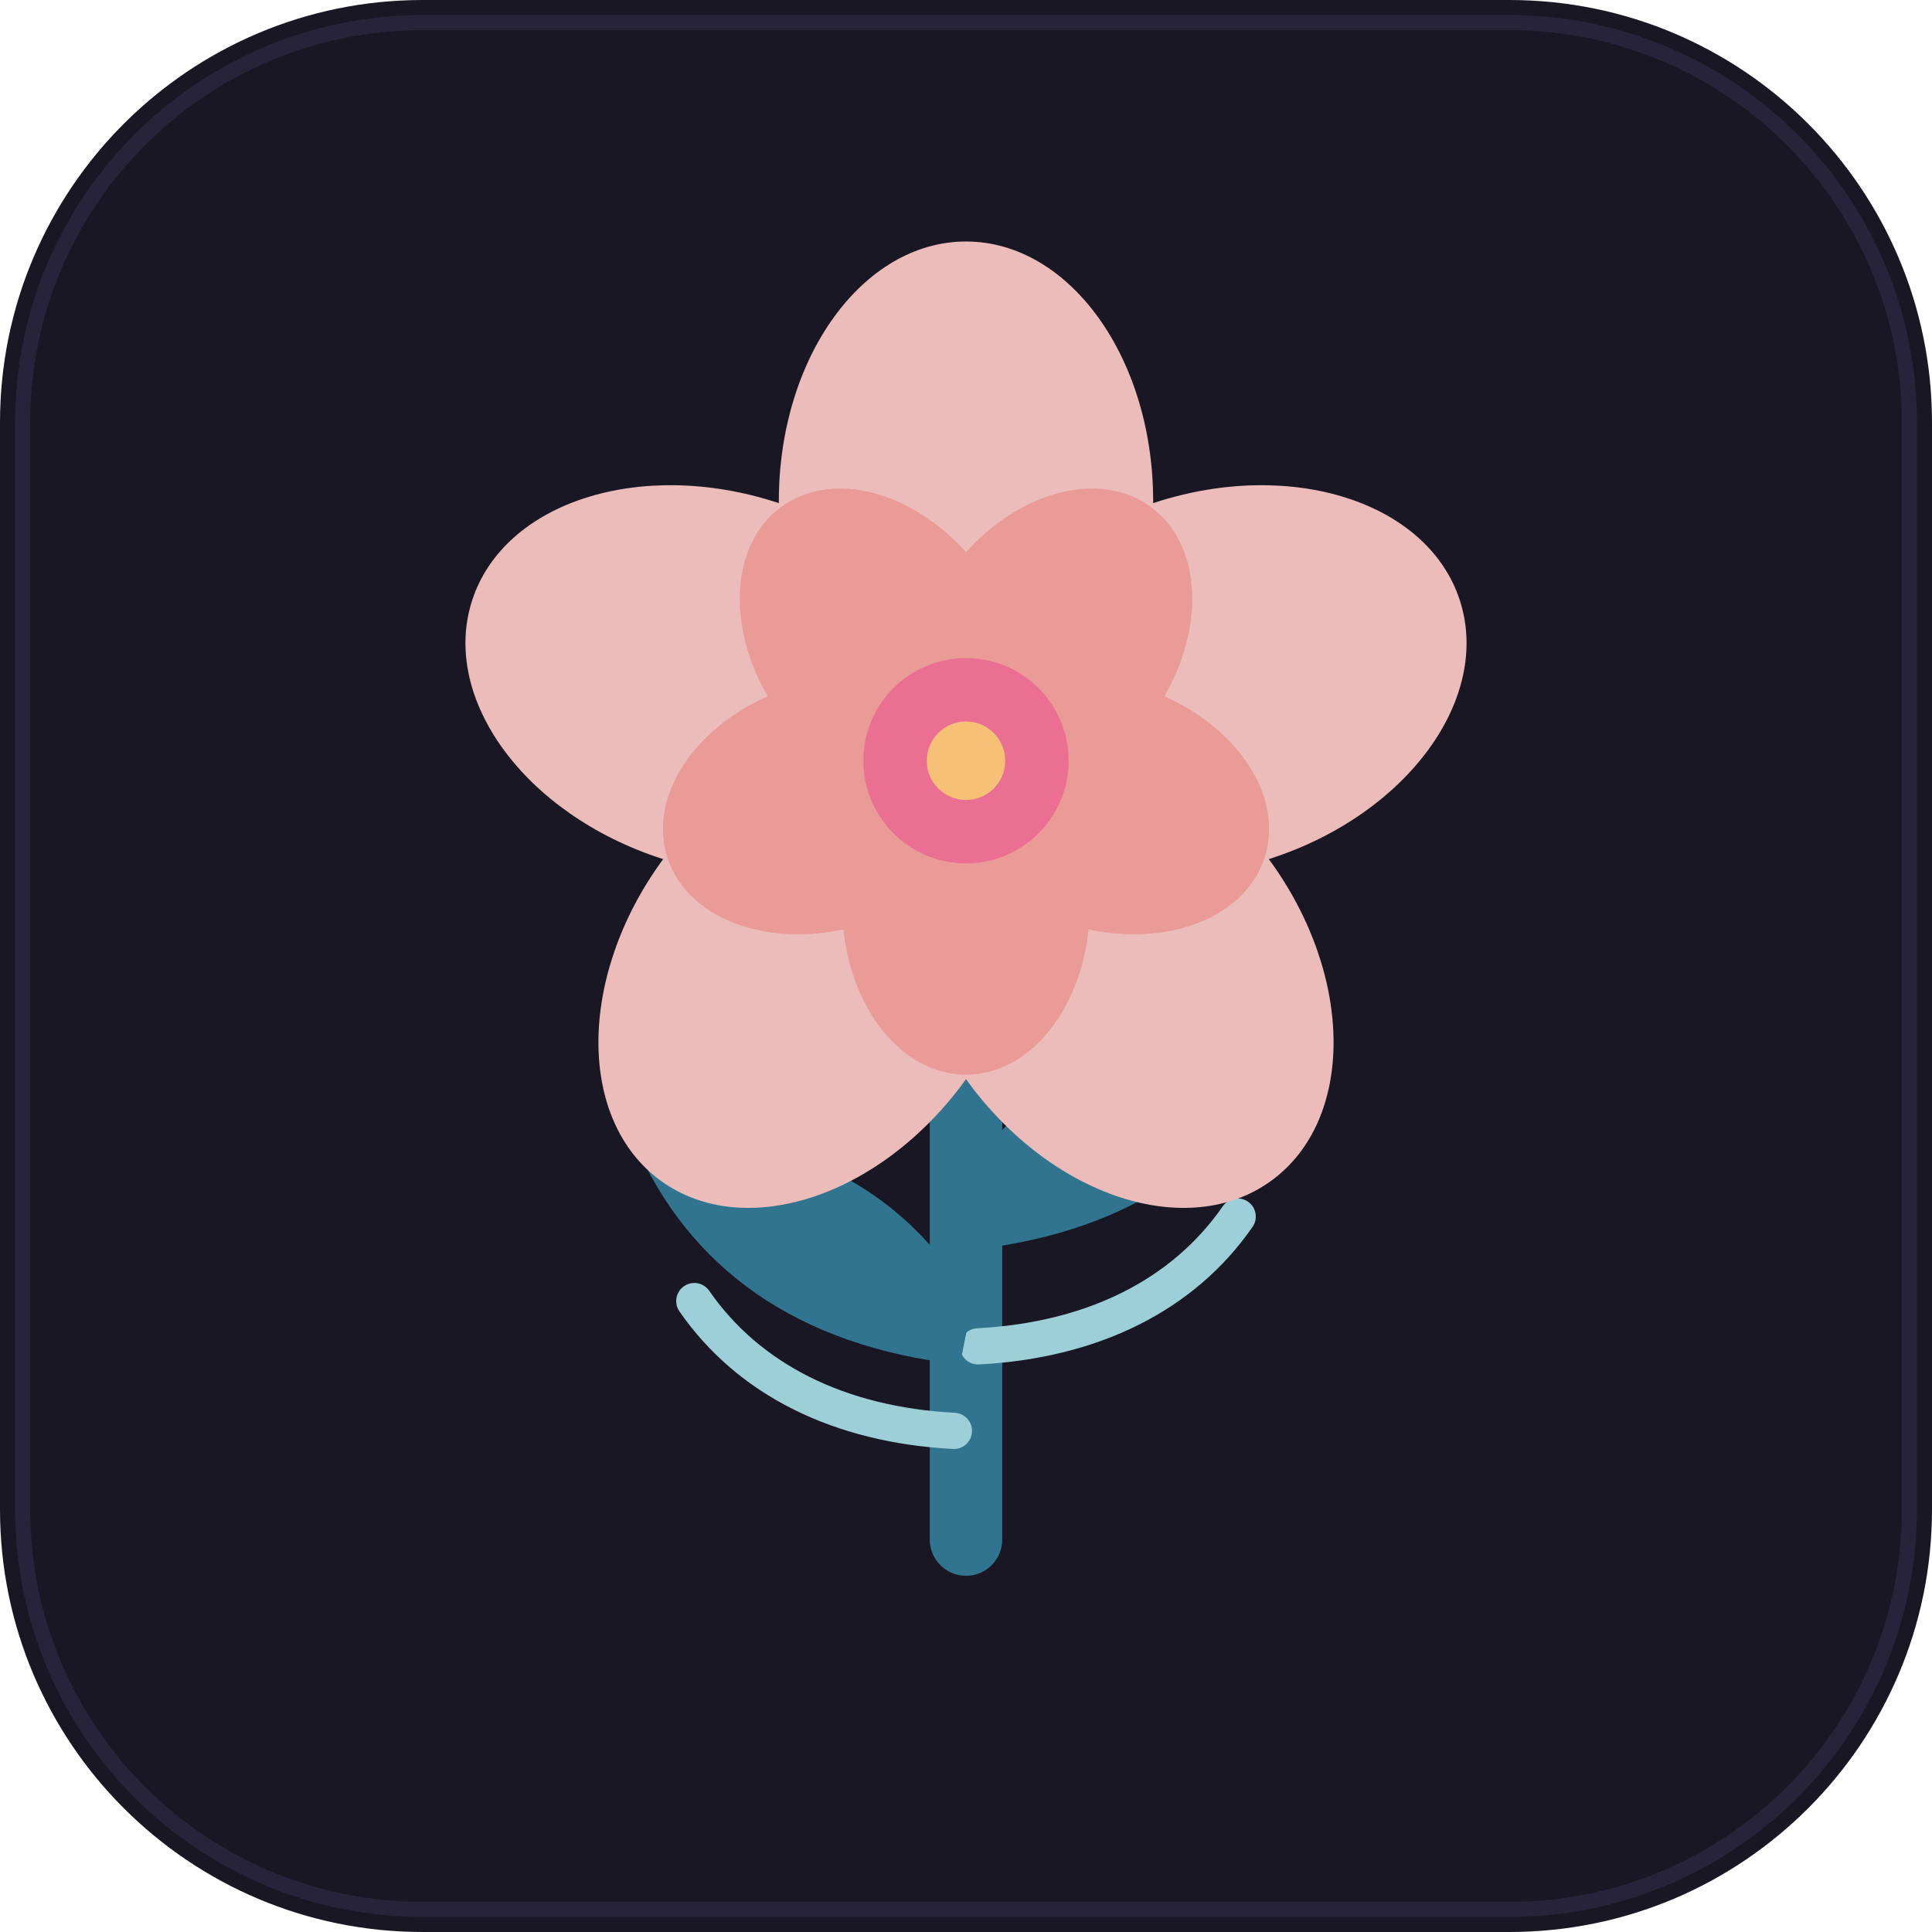
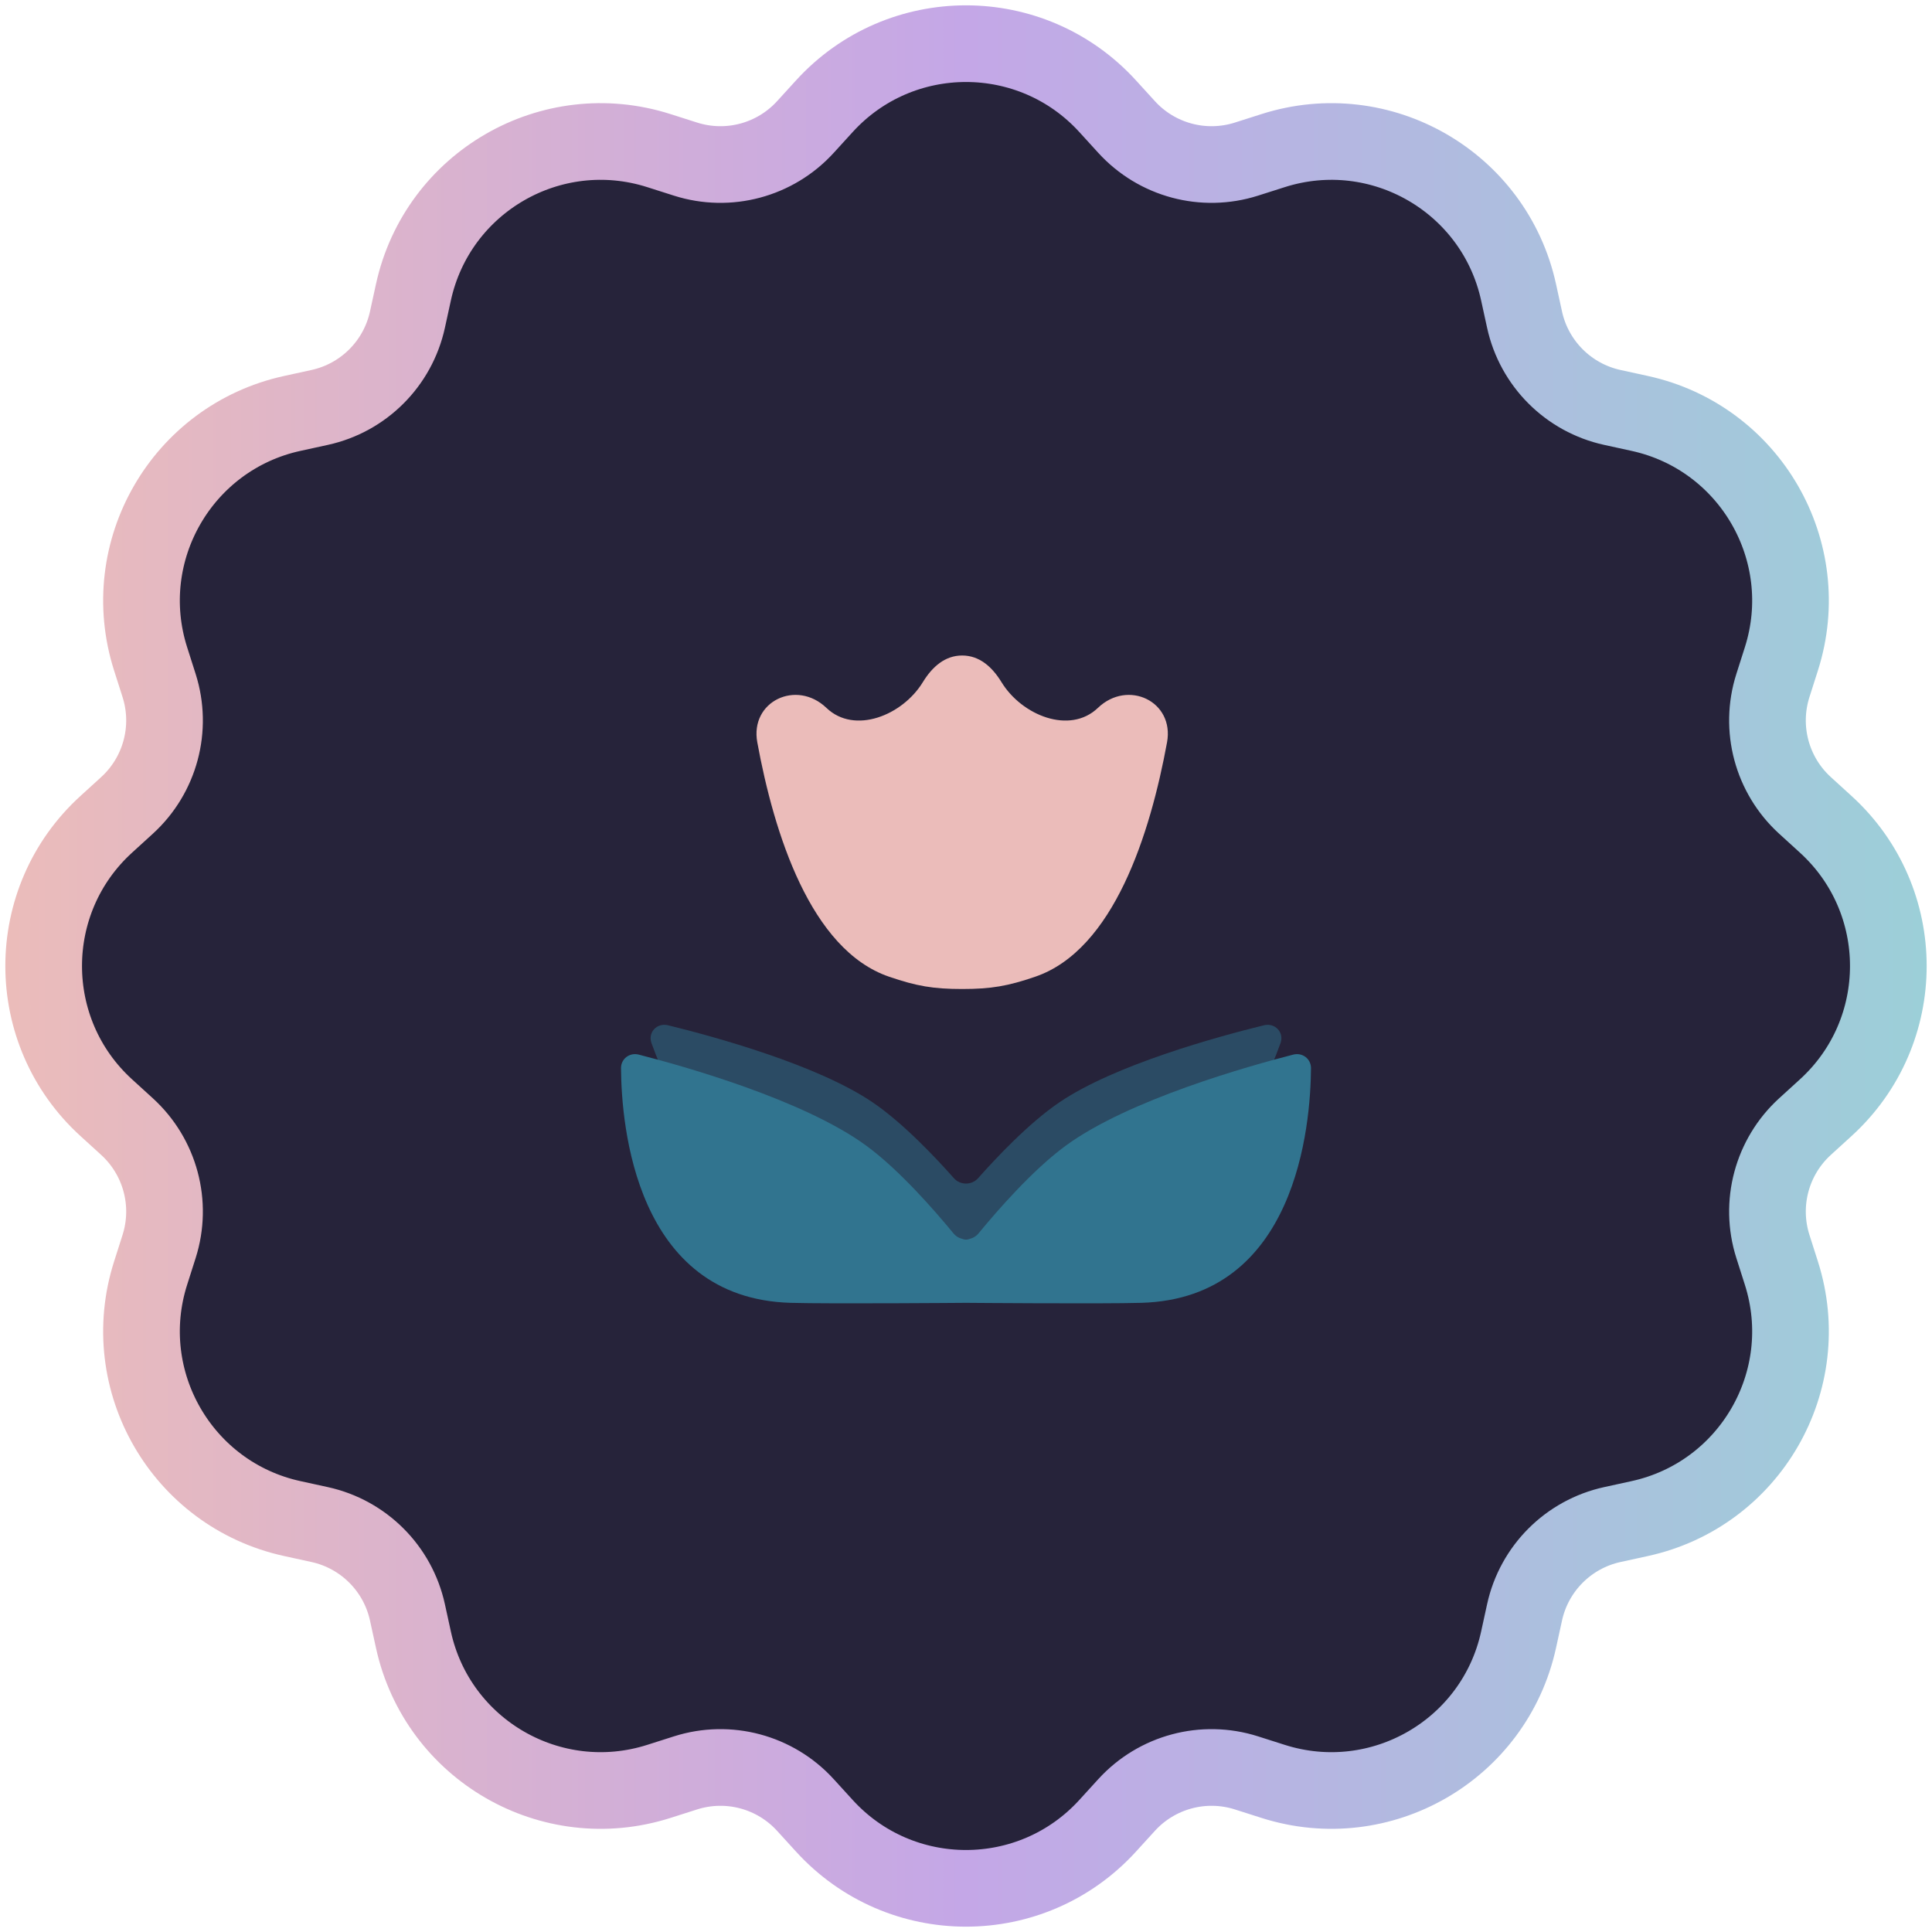
<svg xmlns="http://www.w3.org/2000/svg" width="64" height="64" viewBox="0 0 64 64" role="img" aria-label="Rosé Pine">
-   <rect width="64" height="64" rx="14" fill="#191724" />
-   <rect x="0.75" y="0.75" width="62.5" height="62.5" rx="13.25" fill="none" stroke="#26233a" stroke-width="0.5" />
-   <g fill="none" stroke-linecap="round">
-     <path d="M32 51V36" stroke="#31748f" stroke-width="2.4" />
-     <path d="M31.6 47.4c-3.8-.2-6.8-1.7-8.6-4.3" stroke="#9ccfd8" stroke-width="1.2" />
-     <path d="M32.4 44.6c3.8-.2 6.8-1.7 8.6-4.3" stroke="#9ccfd8" stroke-width="1.2" />
+   <defs>
+     <linearGradient id="paint0_linear_2793_464" x1="1" y1="251" x2="251" y2="251" gradientUnits="userSpaceOnUse">
+       <stop stop-color="#EBBCBA" />
+       <stop offset="0.5" stop-color="#C4A7E7" />
+       <stop offset="1" stop-color="#9CCFD8" />
+     </linearGradient>
+   </defs>
+   <g transform="scale(0.2539683)">
+     <path d="M146.943 16.562L144.48 13.859C134.564 2.975 117.436 2.975 107.52 13.859L105.057 16.562C101.11 20.894 95.002 22.531 89.418 20.753L85.934 19.643C71.904 15.176 57.071 23.739 53.925 38.123L53.144 41.695C51.892 47.42 47.42 51.892 41.695 53.144L38.123 53.925C23.739 57.071 15.176 71.904 19.643 85.934L20.753 89.418C22.531 95.002 20.894 101.11 16.562 105.057L13.859 107.52C2.975 117.436 2.975 134.564 13.859 144.48L16.562 146.943C20.894 150.89 22.531 156.998 20.753 162.582L19.643 166.066C15.176 180.096 23.739 194.929 38.123 198.075L41.695 198.856C47.42 200.108 51.892 204.58 53.144 210.305L53.925 213.877C57.071 228.261 71.904 236.824 85.934 232.357L89.418 231.247C95.002 229.469 101.11 231.106 105.057 235.438L107.52 238.141C117.436 249.025 134.564 249.025 144.48 238.141L146.943 235.438C150.89 231.106 156.998 229.469 162.582 231.247L166.066 232.357C180.096 236.824 194.929 228.261 198.075 213.877L198.856 210.305C200.108 204.58 204.58 200.108 210.305 198.856L213.877 198.075C228.261 194.929 236.824 180.096 232.357 166.066L231.247 162.582C229.469 156.998 231.106 150.89 235.438 146.943L238.141 144.48C249.025 134.564 249.025 117.436 238.141 107.52L235.438 105.057C231.106 101.11 229.469 95.002 231.247 89.418L232.357 85.934C236.824 71.904 228.261 57.071 213.877 53.925L210.305 53.144C204.58 51.892 200.108 47.42 198.856 41.695L198.075 38.123C194.929 23.739 180.096 15.176 166.066 19.643L162.582 20.753C156.998 22.531 150.89 20.894 146.943 16.562Z" fill="#26233A" stroke="url(#paint0_linear_2793_464)" stroke-width="10" />
+     <path d="M125.5 85.5C127.73 85.5 129.395 86.956 130.631 88.979C133.28 93.312 139.539 95.844 143.207 92.332C147.124 88.583 153.202 91.49 152.223 96.823C150.047 108.678 145.291 123.88 135.04 127.394C131.45 128.625 129.272 129 125.5 129C121.728 129 119.55 128.625 115.96 127.394C105.709 123.88 100.953 108.678 98.777 96.823C97.798 91.49 103.876 88.583 107.793 92.332C111.461 95.844 117.72 93.312 120.369 88.979C121.605 86.956 123.27 85.5 125.5 85.5Z" fill="#EBBCBA" />
+     <path d="M124.413 153.669C125.249 154.614 126.751 154.614 127.587 153.669C129.849 151.112 134.173 146.501 138.184 143.78C145.399 138.884 158.797 135.219 164.867 133.73C166.308 133.376 167.525 134.661 167.023 136.057C164.407 143.336 156.185 161.121 138.184 161.602C133.608 161.725 126.555 161.611 126.031 161.603C126.008 161.602 125.992 161.602 125.969 161.603C125.445 161.611 118.392 161.725 113.816 161.602C95.815 161.121 87.593 143.336 84.977 136.057C84.475 134.661 85.692 133.376 87.133 133.73C93.203 135.219 106.601 138.884 113.816 143.78C117.827 146.501 122.151 151.112 124.413 153.669Z" fill="#31748F" fill-opacity="0.5" />
+     <path d="M124.367 160.879C125.205 161.9 126.795 161.9 127.633 160.879C130.036 157.952 134.709 152.575 139.04 149.413C147.227 143.436 162.854 139.051 168.683 137.558C169.875 137.253 171.007 138.101 170.999 139.331C170.947 146.749 169.126 169.352 148.873 169.935C143.835 170.08 126.356 169.938 126.005 169.935C125.994 169.935 126.006 169.935 125.995 169.935C125.644 169.938 108.165 170.08 103.127 169.935C82.874 169.352 81.052 146.749 81.001 139.331C80.993 138.101 82.125 137.253 83.317 137.558C89.146 139.051 104.773 143.436 112.96 149.413C117.291 152.575 121.964 157.952 124.367 160.879Z" fill="#31748F" />
  </g>
-   <path d="M31.8 45.2c-5.4-.6-9-3.2-10.8-7.4 4.9-.6 9 1.5 11.2 5.4z" fill="#31748f" />
-   <path d="M32.2 41.4c5.4-.6 9-3.2 10.8-7.4-4.9-.6-9 1.5-11.2 5.4z" fill="#31748f" />
-   <g fill="#ebbcba">
-     <ellipse cx="32" cy="16.6" rx="6.2" ry="8.6" />
-     <ellipse cx="32" cy="16.6" rx="6.2" ry="8.6" transform="rotate(72 32 25.2)" />
-     <ellipse cx="32" cy="16.6" rx="6.2" ry="8.6" transform="rotate(144 32 25.2)" />
-     <ellipse cx="32" cy="16.6" rx="6.2" ry="8.6" transform="rotate(216 32 25.2)" />
-     <ellipse cx="32" cy="16.6" rx="6.2" ry="8.6" transform="rotate(288 32 25.2)" />
-   </g>
-   <g fill="#ea9a97">
-     <ellipse cx="32" cy="20.4" rx="4.1" ry="5.6" transform="rotate(36 32 25.2)" />
-     <ellipse cx="32" cy="20.4" rx="4.1" ry="5.6" transform="rotate(108 32 25.2)" />
-     <ellipse cx="32" cy="20.4" rx="4.1" ry="5.6" transform="rotate(180 32 25.2)" />
-     <ellipse cx="32" cy="20.4" rx="4.1" ry="5.6" transform="rotate(252 32 25.2)" />
-     <ellipse cx="32" cy="20.4" rx="4.1" ry="5.6" transform="rotate(324 32 25.2)" />
-   </g>
-   <circle cx="32" cy="25.2" r="3.4" fill="#eb6f92" />
-   <circle cx="32" cy="25.2" r="1.3" fill="#f6c177" />
</svg>
